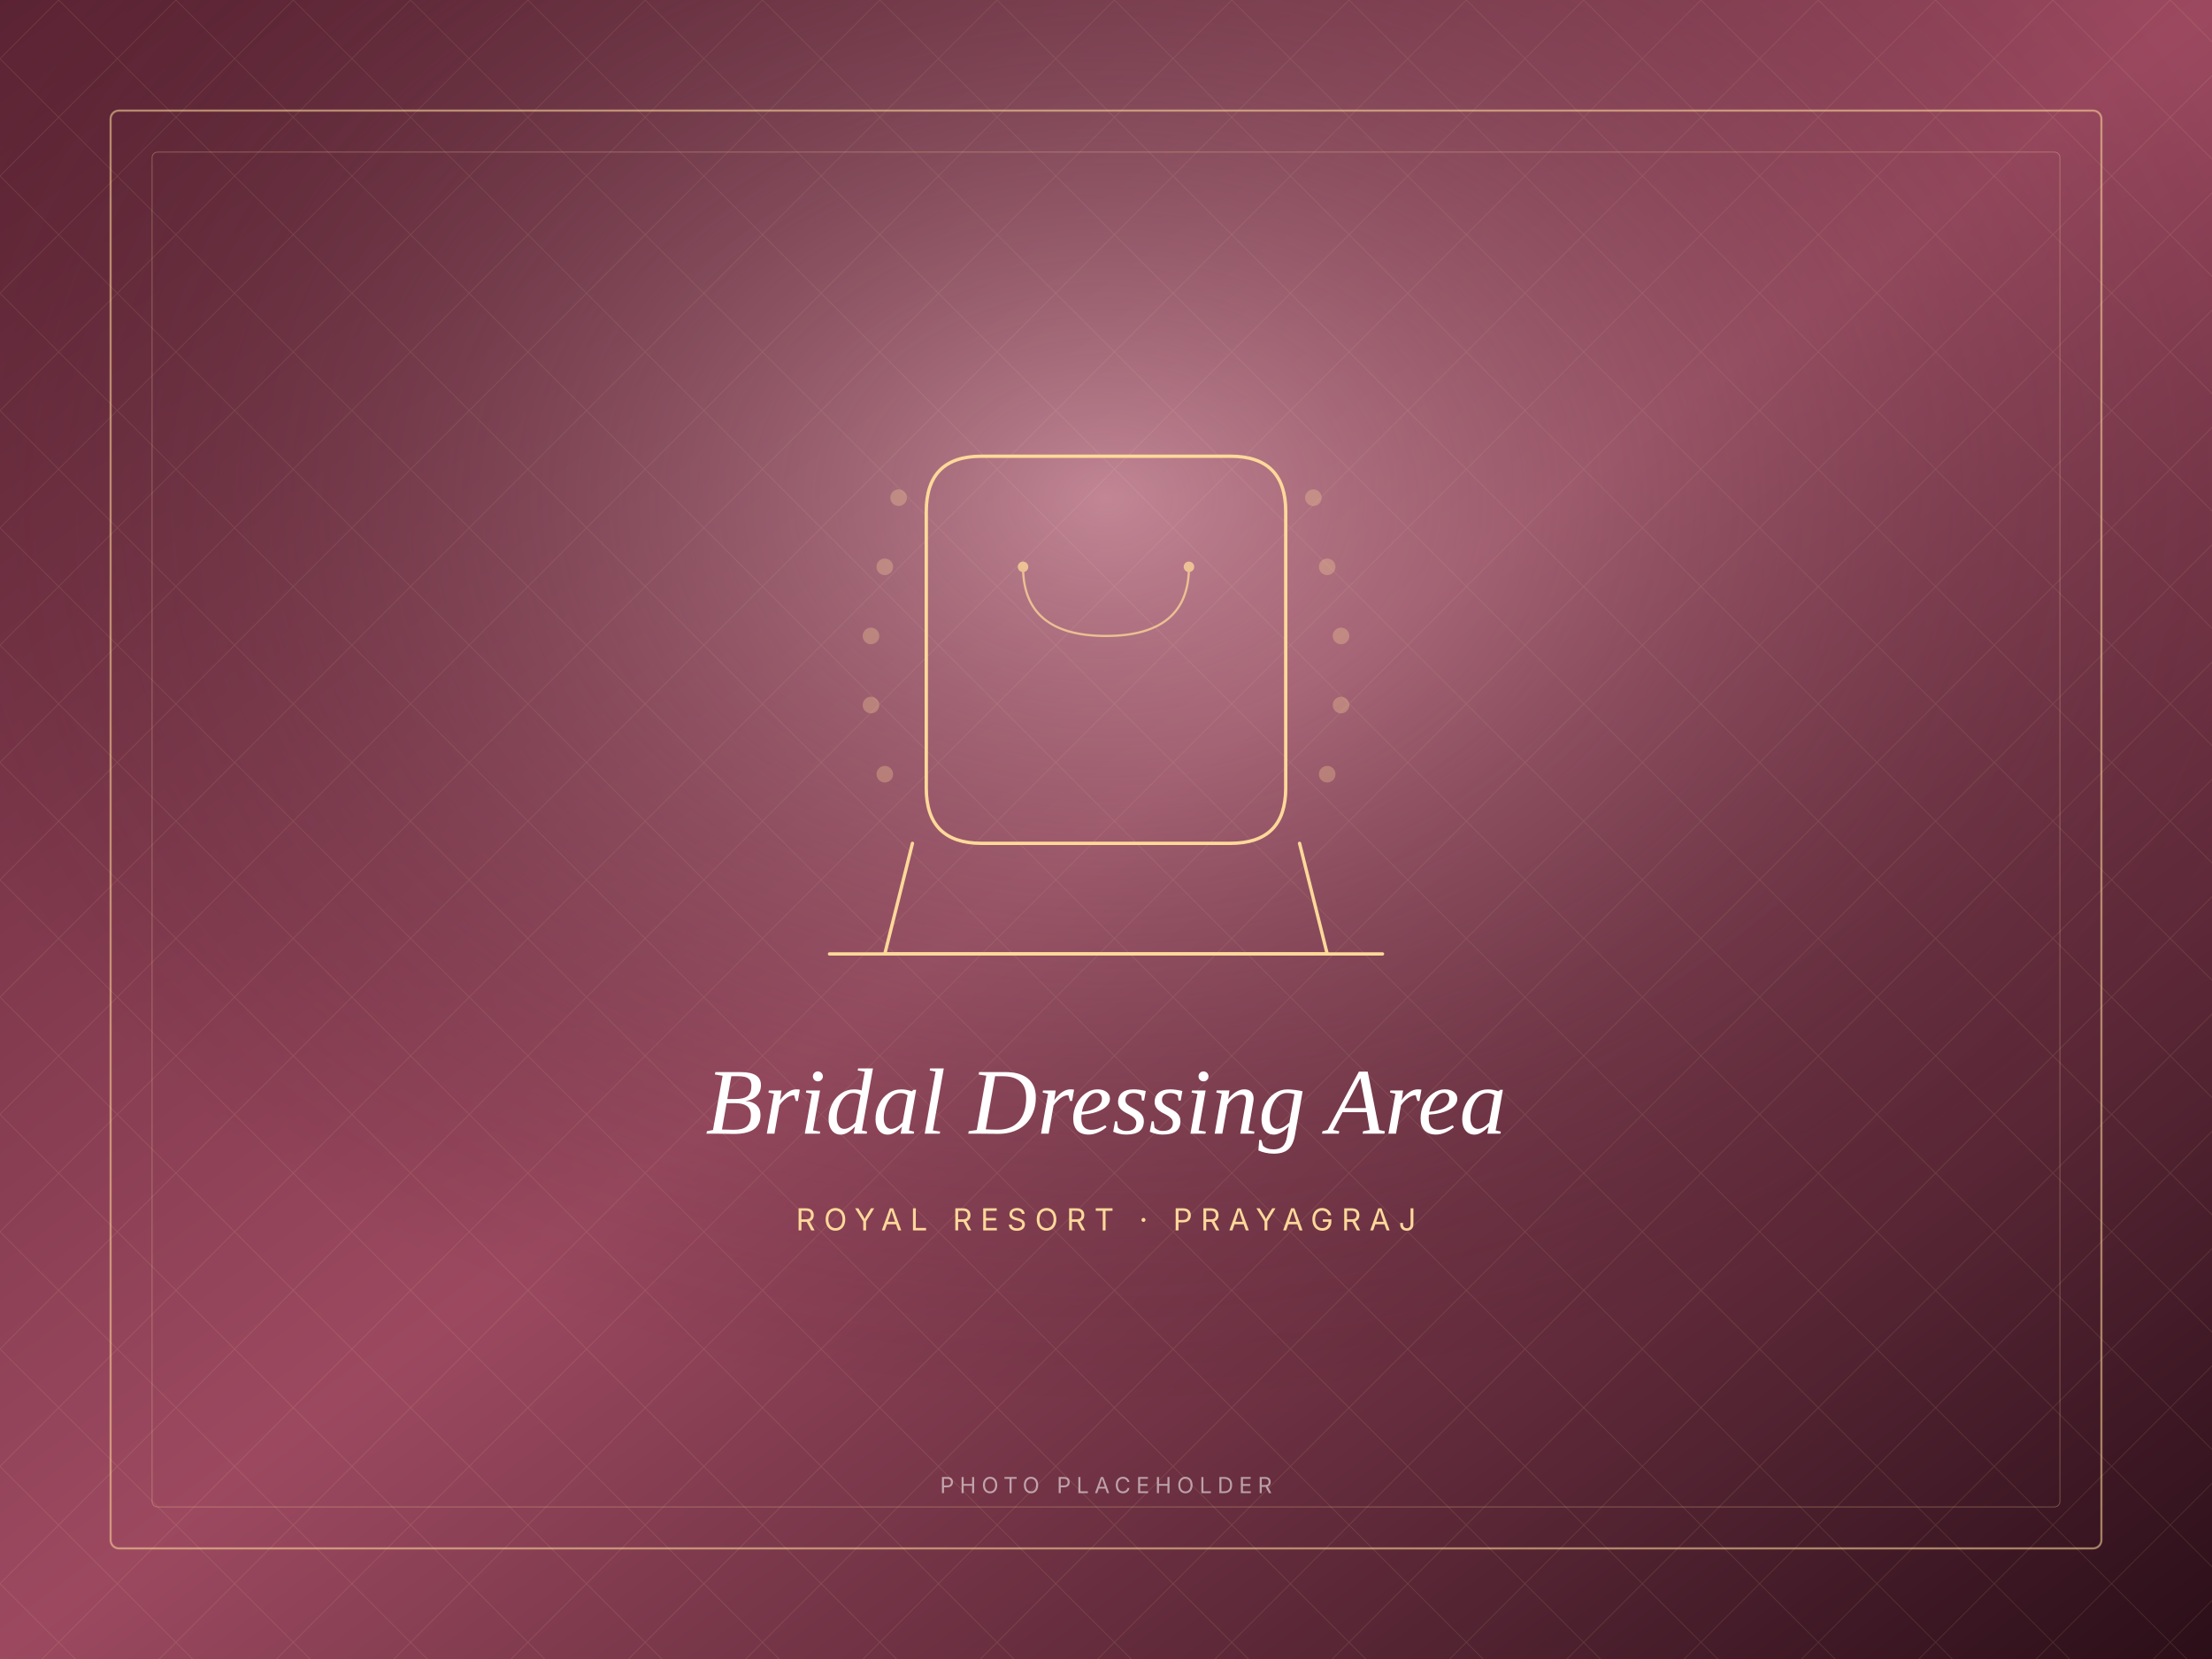
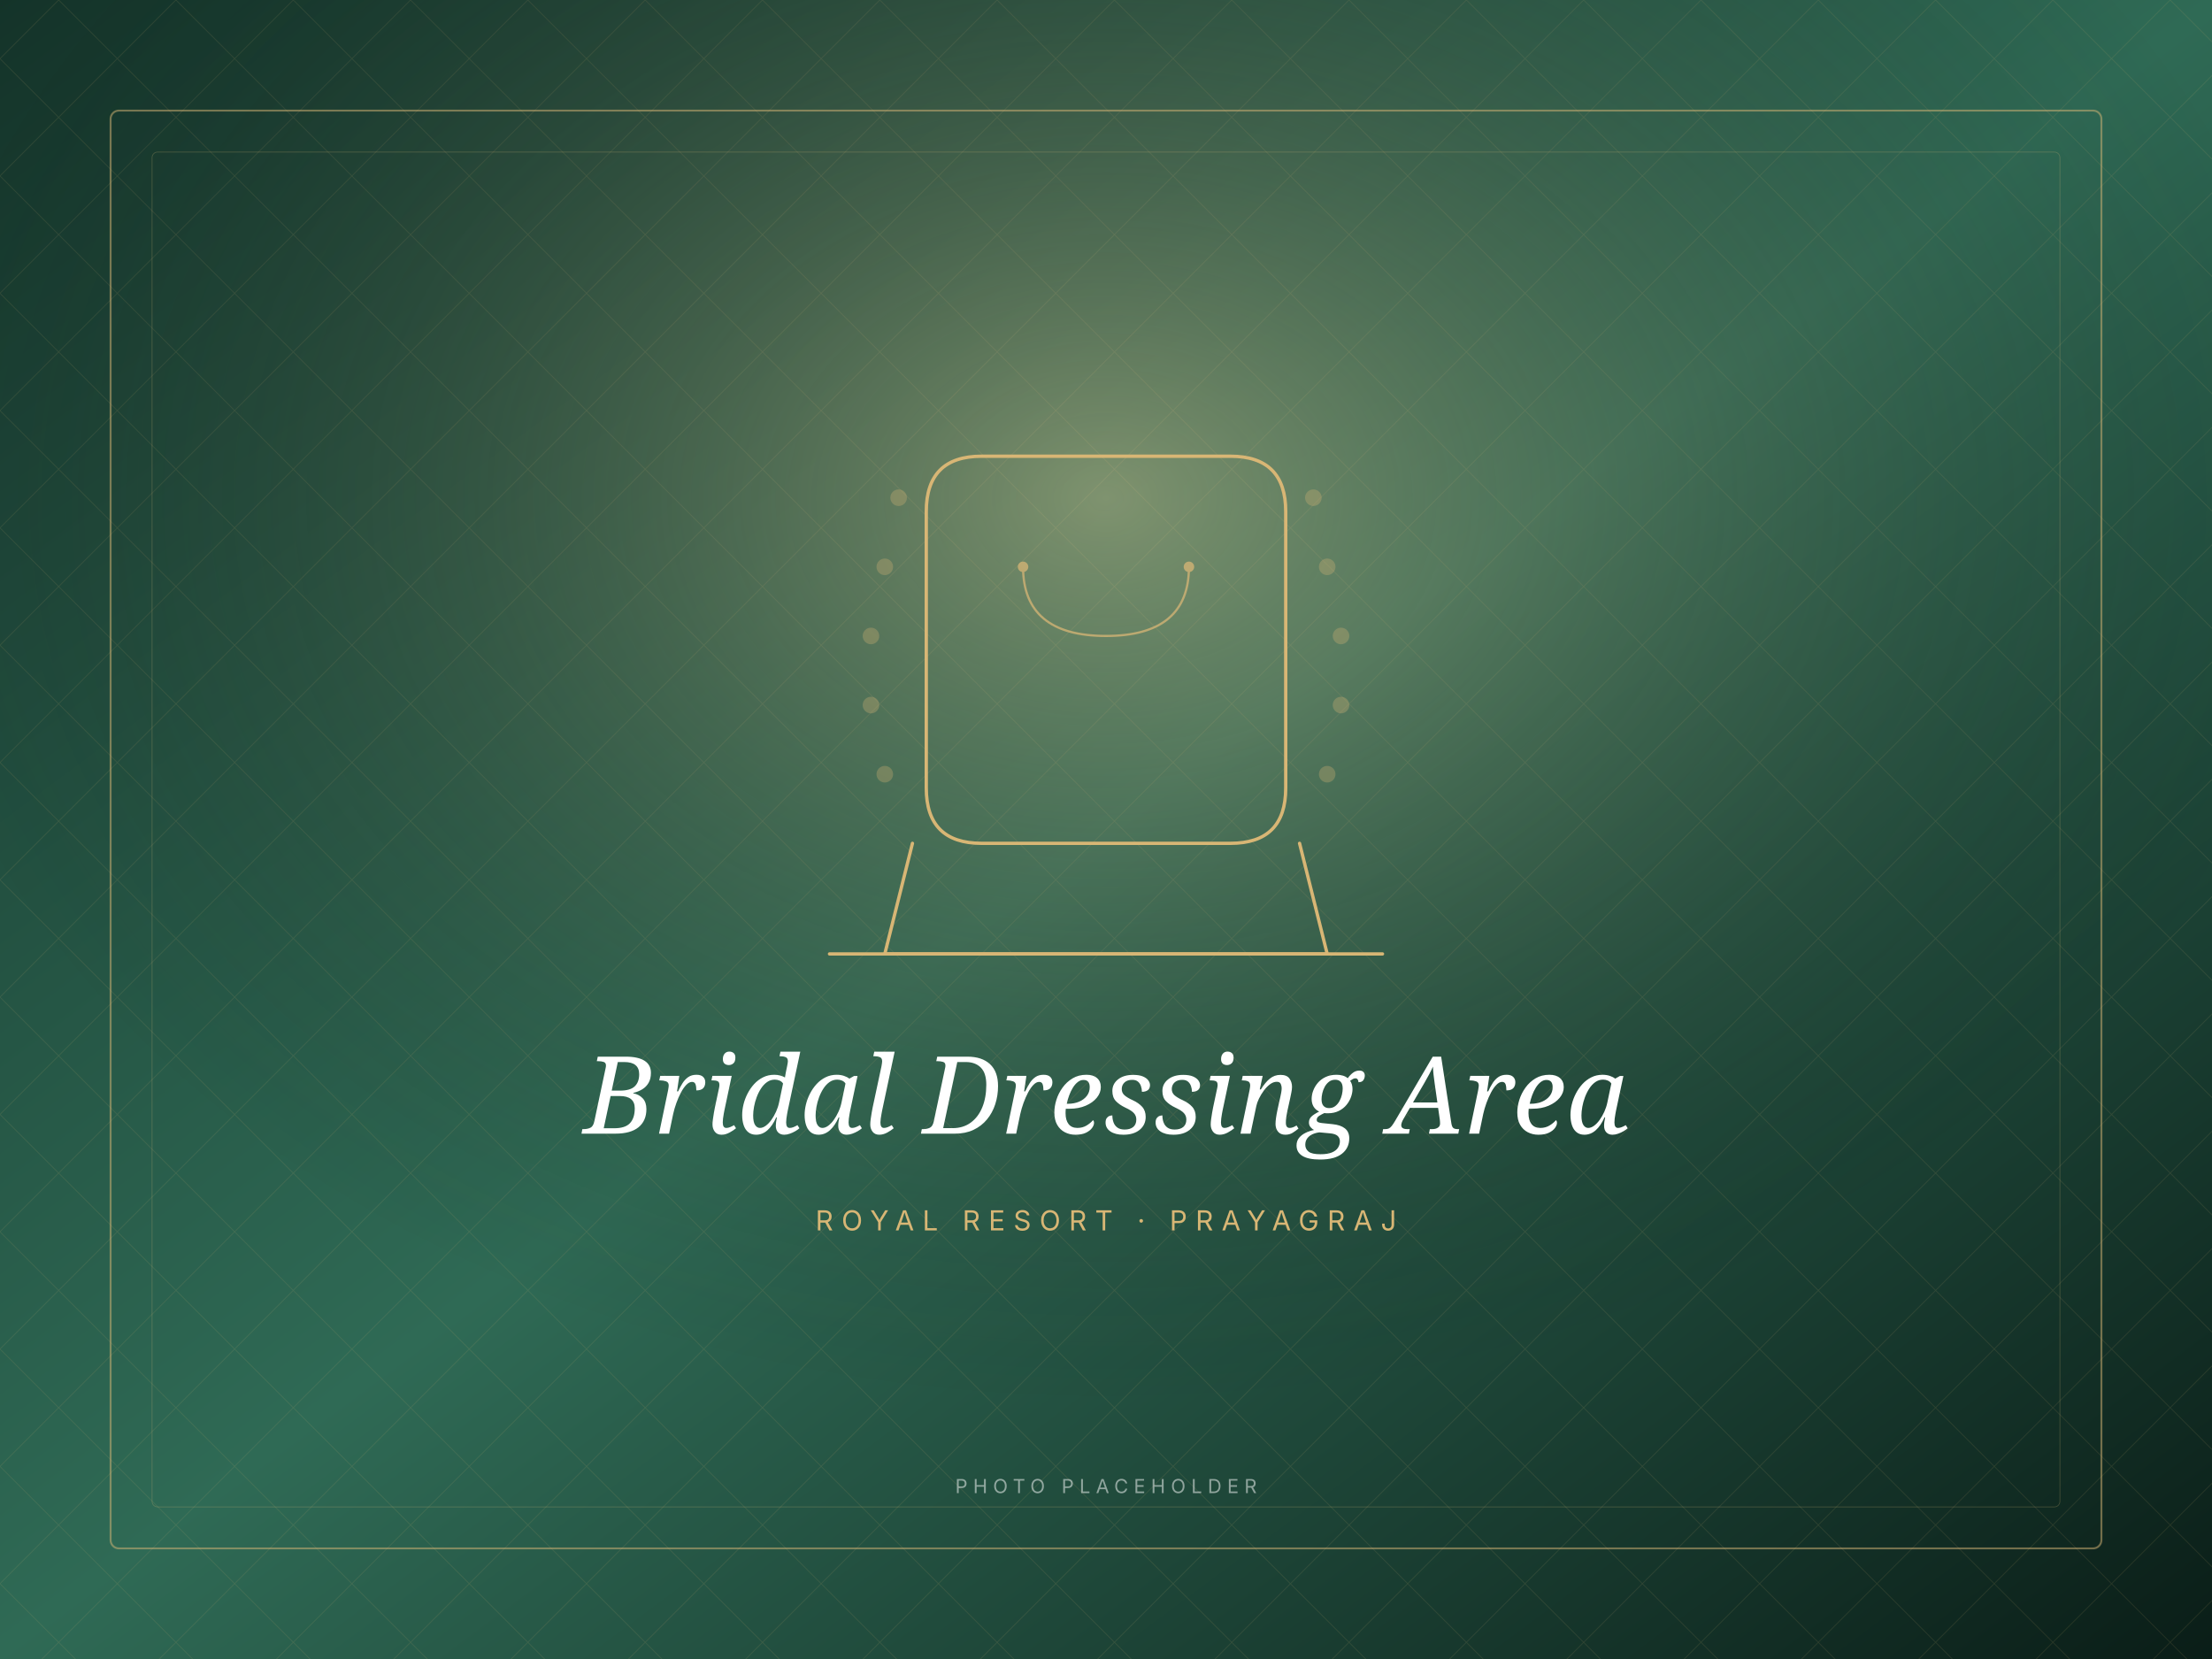
<svg xmlns="http://www.w3.org/2000/svg" viewBox="0 0 1600 1200" preserveAspectRatio="xMidYMid slice" role="img" aria-label="Dressing area placeholder">
  <defs>
    <linearGradient id="bg" x1="0" y1="0" x2="1" y2="1">
-       <stop offset="0" stop-color="#5a2333" />
-       <stop offset="0.5" stop-color="#9c4960" />
-       <stop offset="1" stop-color="#2a0e18" />
+       <stop offset="0" stop-color="#143329" />
+       <stop offset="0.5" stop-color="#2f6a55" />
+       <stop offset="1" stop-color="#0a1d17" />
    </linearGradient>
    <radialGradient id="glow" cx="0.5" cy="0.3" r="0.55">
-       <stop offset="0" stop-color="#ffd9e0" stop-opacity="0.45" />
+       <stop offset="0" stop-color="#ffe1a3" stop-opacity="0.4" />
      <stop offset="1" stop-color="#000" stop-opacity="0" />
    </radialGradient>
    <pattern id="dia" width="60" height="60" patternUnits="userSpaceOnUse" patternTransform="rotate(45)">
-       <path d="M30 0 L30 60 M0 30 L60 30" stroke="#ffd99a" stroke-width="0.5" stroke-opacity="0.14" />
+       <path d="M30 0 L30 60 M0 30 L60 30" stroke="#d8b675" stroke-width="0.5" stroke-opacity="0.14" />
    </pattern>
  </defs>
  <rect width="1600" height="1200" fill="url(#bg)" />
  <rect width="1600" height="1200" fill="url(#dia)" />
  <rect width="1600" height="1200" fill="url(#glow)" />
-   <g stroke="#ffd99a" stroke-width="1.5" fill="none" opacity="0.55">
+   <g stroke="#d8b675" stroke-width="1.4" fill="none" opacity="0.5">
    <rect x="80" y="80" width="1440" height="1040" rx="6" />
-     <rect x="110" y="110" width="1380" height="980" rx="4" stroke-width="0.6" opacity="0.6" />
+     <rect x="110" y="110" width="1380" height="980" rx="4" stroke-width="0.5" opacity="0.55" />
  </g>
-   <g transform="translate(800 510)" fill="none" stroke="#ffd99a" stroke-width="2.4" stroke-linecap="round">
+   <g transform="translate(800 510)" fill="none" stroke="#d8b675" stroke-width="2.4" stroke-linecap="round">
    <path d="M-130 -140 Q-130 -180 -90 -180 L90 -180 Q130 -180 130 -140 L130 60 Q130 100 90 100 L-90 100 Q-130 100 -130 60 Z" />
-     <g fill="#ffd99a" fill-opacity="0.3" stroke="none">
+     <g fill="#d8b675" fill-opacity="0.3" stroke="none">
      <circle cx="-150" cy="-150" r="6" />
      <circle cx="150" cy="-150" r="6" />
      <circle cx="-160" cy="-100" r="6" />
      <circle cx="160" cy="-100" r="6" />
      <circle cx="-170" cy="-50" r="6" />
      <circle cx="170" cy="-50" r="6" />
      <circle cx="-170" cy="0" r="6" />
      <circle cx="170" cy="0" r="6" />
      <circle cx="-160" cy="50" r="6" />
      <circle cx="160" cy="50" r="6" />
    </g>
    <path d="M-140 100 L-160 180 L160 180 L140 100" />
    <path d="M-200 180 L200 180" />
    <g stroke-width="1.6" opacity="0.75">
      <path d="M-60 -100 Q-60 -50 0 -50 Q60 -50 60 -100" />
-       <circle cx="-60" cy="-100" r="3" fill="#ffd99a" />
-       <circle cx="60" cy="-100" r="3" fill="#ffd99a" />
+       <circle cx="-60" cy="-100" r="3" fill="#d8b675" />
+       <circle cx="60" cy="-100" r="3" fill="#d8b675" />
    </g>
  </g>
-   <text x="800" y="820" text-anchor="middle" font-family="Georgia, 'Times New Roman', serif" font-size="68" fill="#fff" font-style="italic">Bridal Dressing Area</text>
-   <text x="800" y="890" text-anchor="middle" font-family="Inter, Arial, sans-serif" font-size="22" fill="#ffd99a" letter-spacing="6">ROYAL RESORT · PRAYAGRAJ</text>
-   <text x="800" y="1080" text-anchor="middle" font-family="Inter, Arial, sans-serif" font-size="16" fill="#fff" opacity="0.55" letter-spacing="4">PHOTO PLACEHOLDER</text>
+   <text x="800" y="820" text-anchor="middle" font-family="'Instrument Serif', Georgia, serif" font-size="78" fill="#fff" font-style="italic">Bridal Dressing Area</text>
+   <text x="800" y="890" text-anchor="middle" font-family="Inter, Arial, sans-serif" font-size="20" fill="#d8b675" letter-spacing="6">ROYAL RESORT · PRAYAGRAJ</text>
+   <text x="800" y="1080" text-anchor="middle" font-family="Inter, Arial, sans-serif" font-size="14" fill="#fff" opacity="0.5" letter-spacing="4">PHOTO PLACEHOLDER</text>
</svg>
